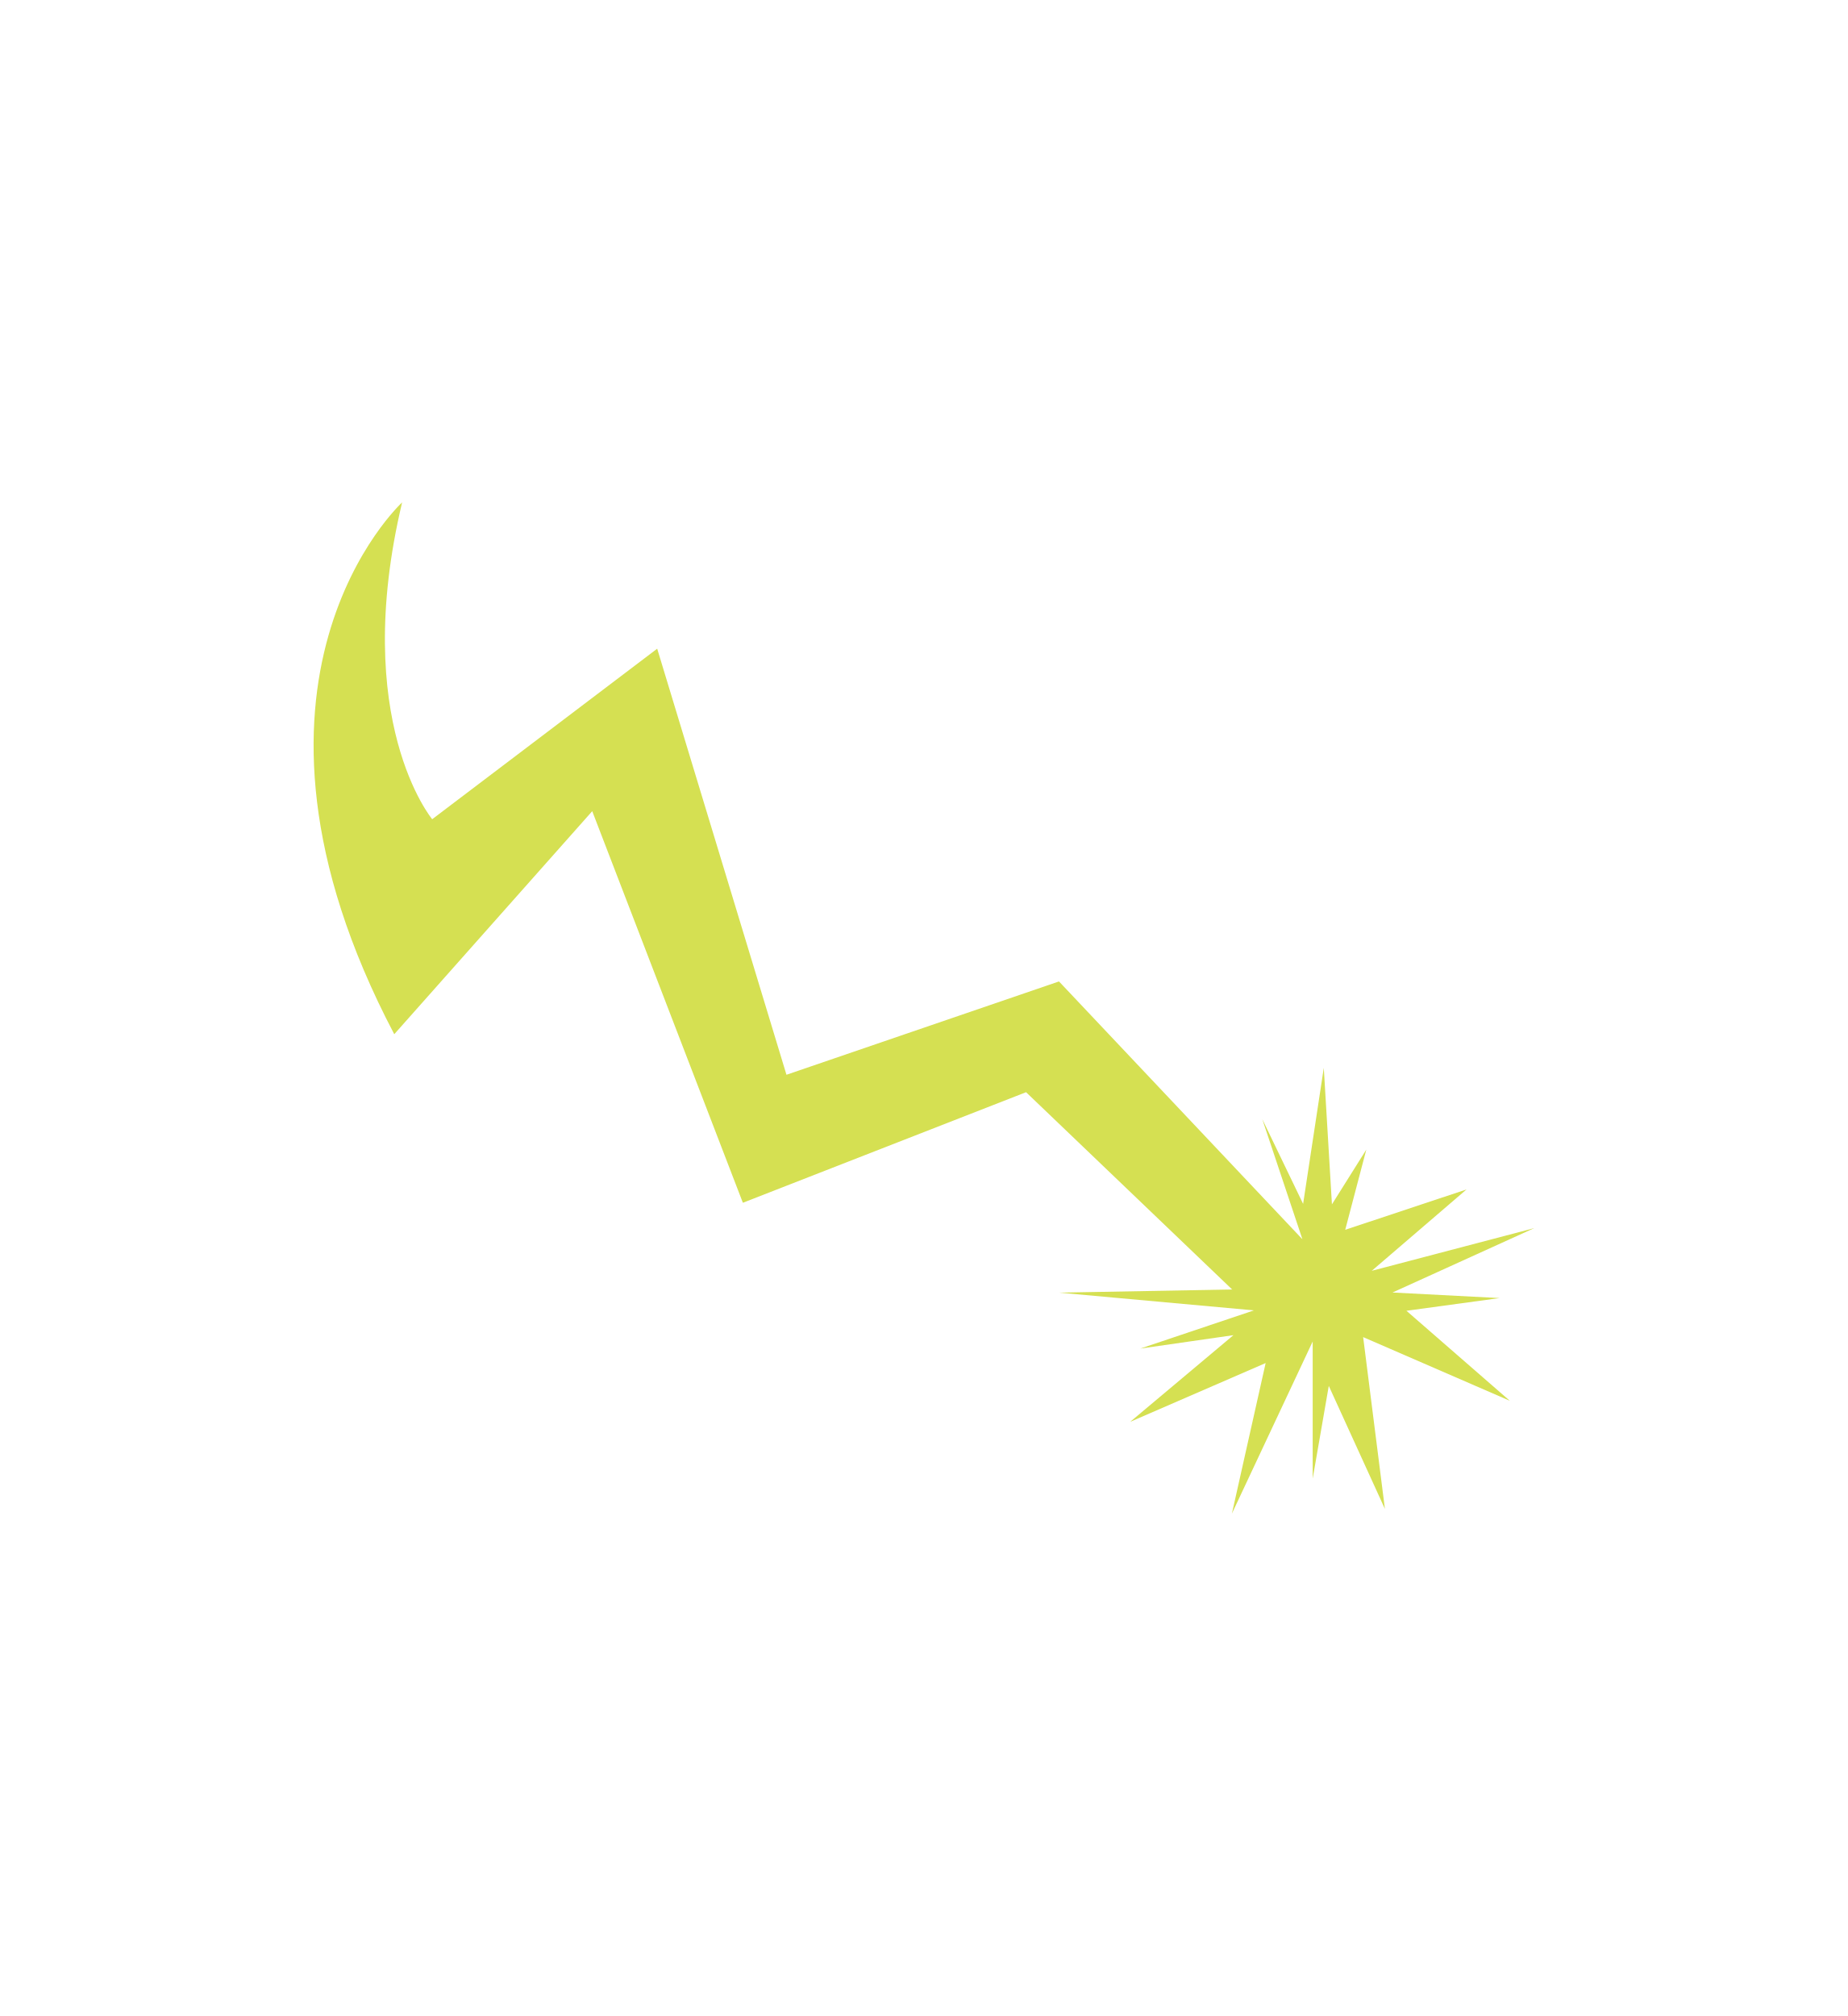
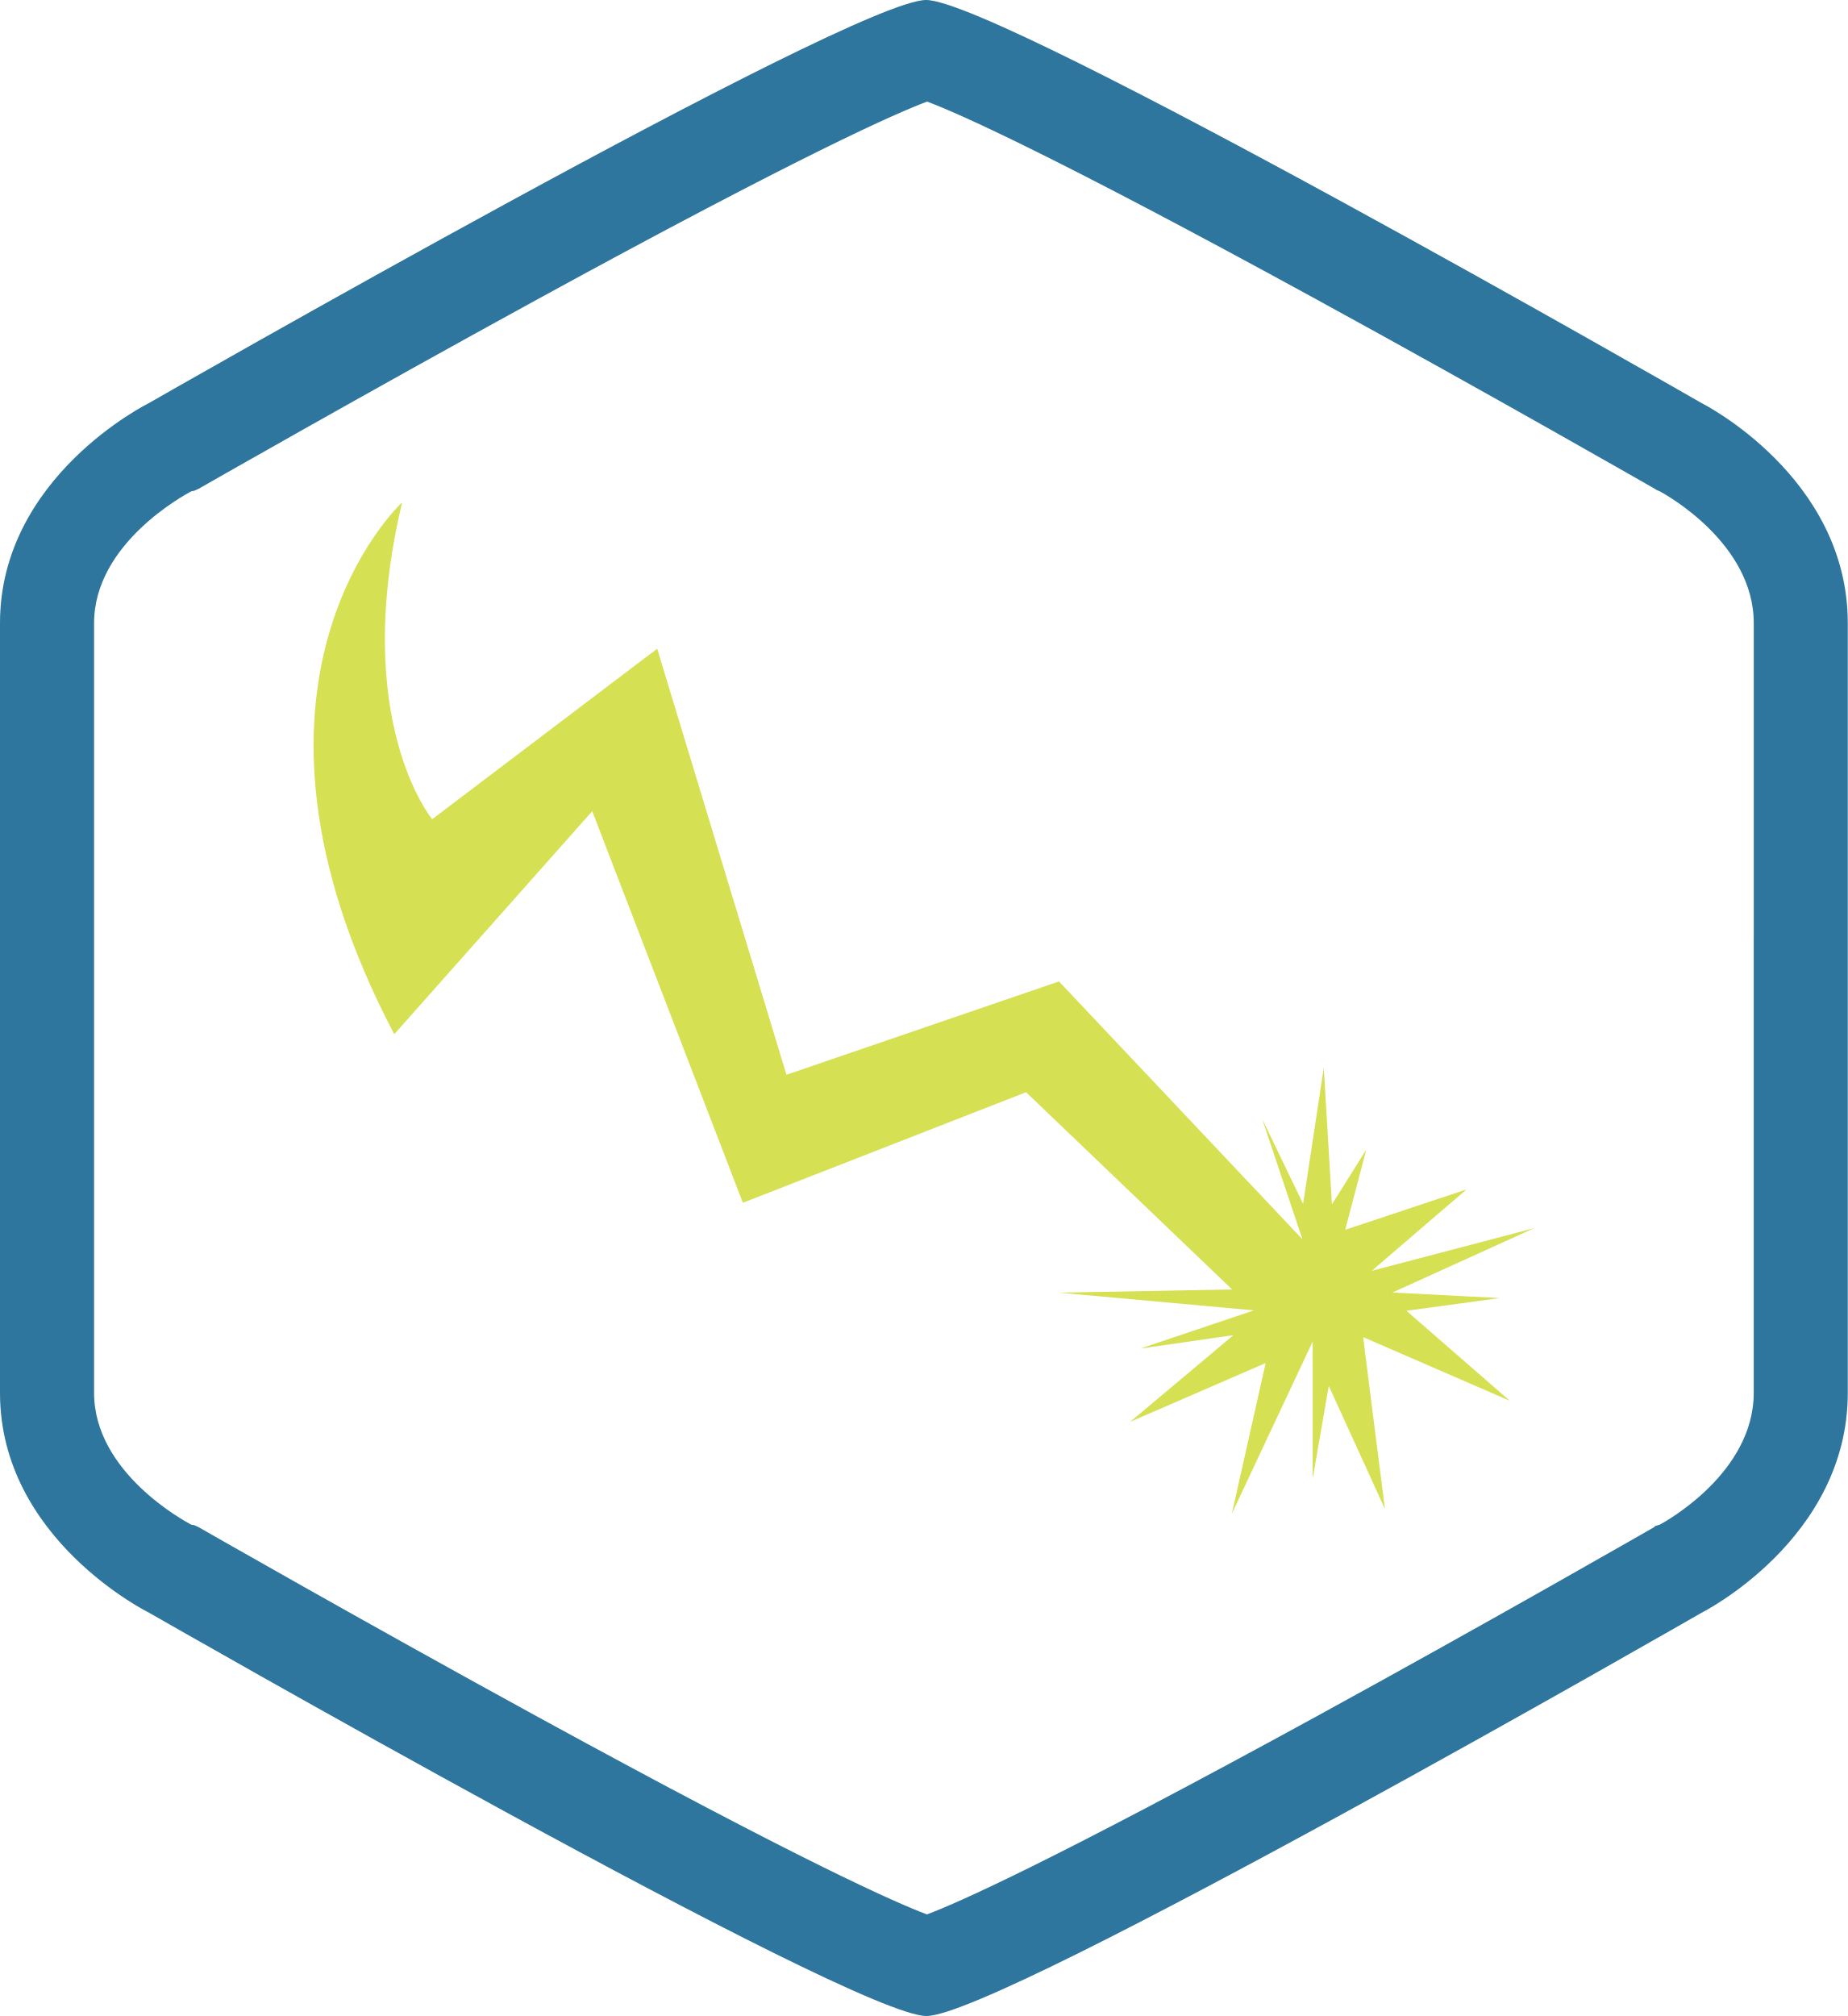
- <svg xmlns="http://www.w3.org/2000/svg" version="1.1" id="Layer_1" x="0px" y="0px" width="334px" height="364.352px" viewBox="0 0 334 364.352" enable-background="new 0 0 334 364.352" xml:space="preserve">
+ <svg xmlns="http://www.w3.org/2000/svg" version="1.1" id="Layer_1" x="0px" y="0px" width="334px" height="364.354px" viewBox="0 -0.002 334 364.354" enable-background="new 0 -0.002 334 364.354" xml:space="preserve">
  <g>
    <g>
-       <path fill="#D5E052" d="M72.686,90.799c0,0-35.038,32.154-1.421,96.116l35.784-40.312l27.229,70.773l51.19-19.982l41.195,39.429    l8.758-12.847l-44.002-46.6l-49.261,16.866l-23.366-77.004l-40.67,30.818C78.123,148.058,63.305,130.247,72.686,90.799z" />
-       <polygon fill="#D5E052" points="243.158,222.26 265.084,214.967 247.953,229.674 277.316,221.961 251.699,233.596 271.07,234.6     254.223,236.897 272.908,253.164 246.398,241.656 250.334,272.711 240.186,250.473 237.277,267.229 237.277,242.447     222.674,273.553 228.775,246.344 204.283,256.971 222.949,241.305 206.105,243.731 226.664,236.823 191.434,233.619     226.76,232.971 212.387,211.151 235.422,223.977 228.16,202.25 235.547,217.576 239.283,192.994 240.756,217.662 246.969,207.768       " />
+       <path fill="#D5E052" d="M72.686,90.799c0,0-35.038,32.154-1.421,96.116l35.784-40.312l27.229,70.773l51.19-19.982l41.195,39.43    l8.758-12.848l-44.002-46.6l-49.261,16.866l-23.366-77.004l-40.67,30.817C78.123,148.058,63.305,130.247,72.686,90.799z" />
+       <polygon fill="#D5E052" points="243.158,222.26 265.084,214.967 247.953,229.674 277.316,221.961 251.699,233.596 271.07,234.6     254.223,236.897 272.908,253.164 246.398,241.656 250.334,272.711 240.186,250.473 237.277,267.229 237.277,242.448     222.674,273.553 228.775,246.344 204.283,256.971 222.949,241.305 206.105,243.731 226.664,236.823 191.434,233.619     226.76,232.971 212.387,211.151 235.422,223.977 228.16,202.25 235.547,217.576 239.283,192.994 240.756,217.662 246.969,207.768       " />
+     </g>
+   </g>
+   <g>
+     <g>
+       <g>
+         <path fill="#2E769D" d="M307.617,72.873c0,0-126.846-72.875-140.215-72.875c-13.366,0-140.524,72.873-140.524,72.873     S0,86.116,0,112.612c0,15.851,0,40.8,0,66.139c0,2.283,0,4.567,0,6.851c0,25.339,0,50.288,0,66.14     c0,26.494,26.967,39.738,26.967,39.738s127.135,72.873,140.501,72.873c13.37,0,140.093-72.875,140.093-72.875     S334,278.236,334,251.737c0-15.849,0-40.79,0-66.128c0-2.286,0-4.576,0-6.863c0-25.337,0-50.28,0-66.128     C334,86.115,307.617,72.873,307.617,72.873z M317,169.55v25.249v56.938c0,14.395-15.789,23.171-16.955,23.799l-0.87,0.267     l-0.198,0.212c-0.295,0.166-29.641,17.028-61.15,34.266c-48.04,26.273-64.76,33.646-70.275,35.709     c-5.516-2.062-22.318-9.438-70.359-35.707c-31.511-17.234-60.982-34.099-61.274-34.265l-0.744-0.351l-0.646-0.133     c-1.233-0.67-17.524-9.438-17.524-23.798v-56.944v-25.235v-56.944c0-14.359,16.293-23.127,17.526-23.798l0.608-0.133l0.768-0.351     c0.292-0.166,29.781-17.029,61.292-34.266c48.04-26.27,64.864-33.644,70.38-35.706c5.518,2.062,22.27,9.436,70.311,35.71     c31.512,17.235,60.922,34.099,61.215,34.265l0.323,0.212l0.621,0.267c1.166,0.628,16.955,9.404,16.955,23.8v56.938H317z" />
+       </g>
    </g>
  </g>
</svg>
